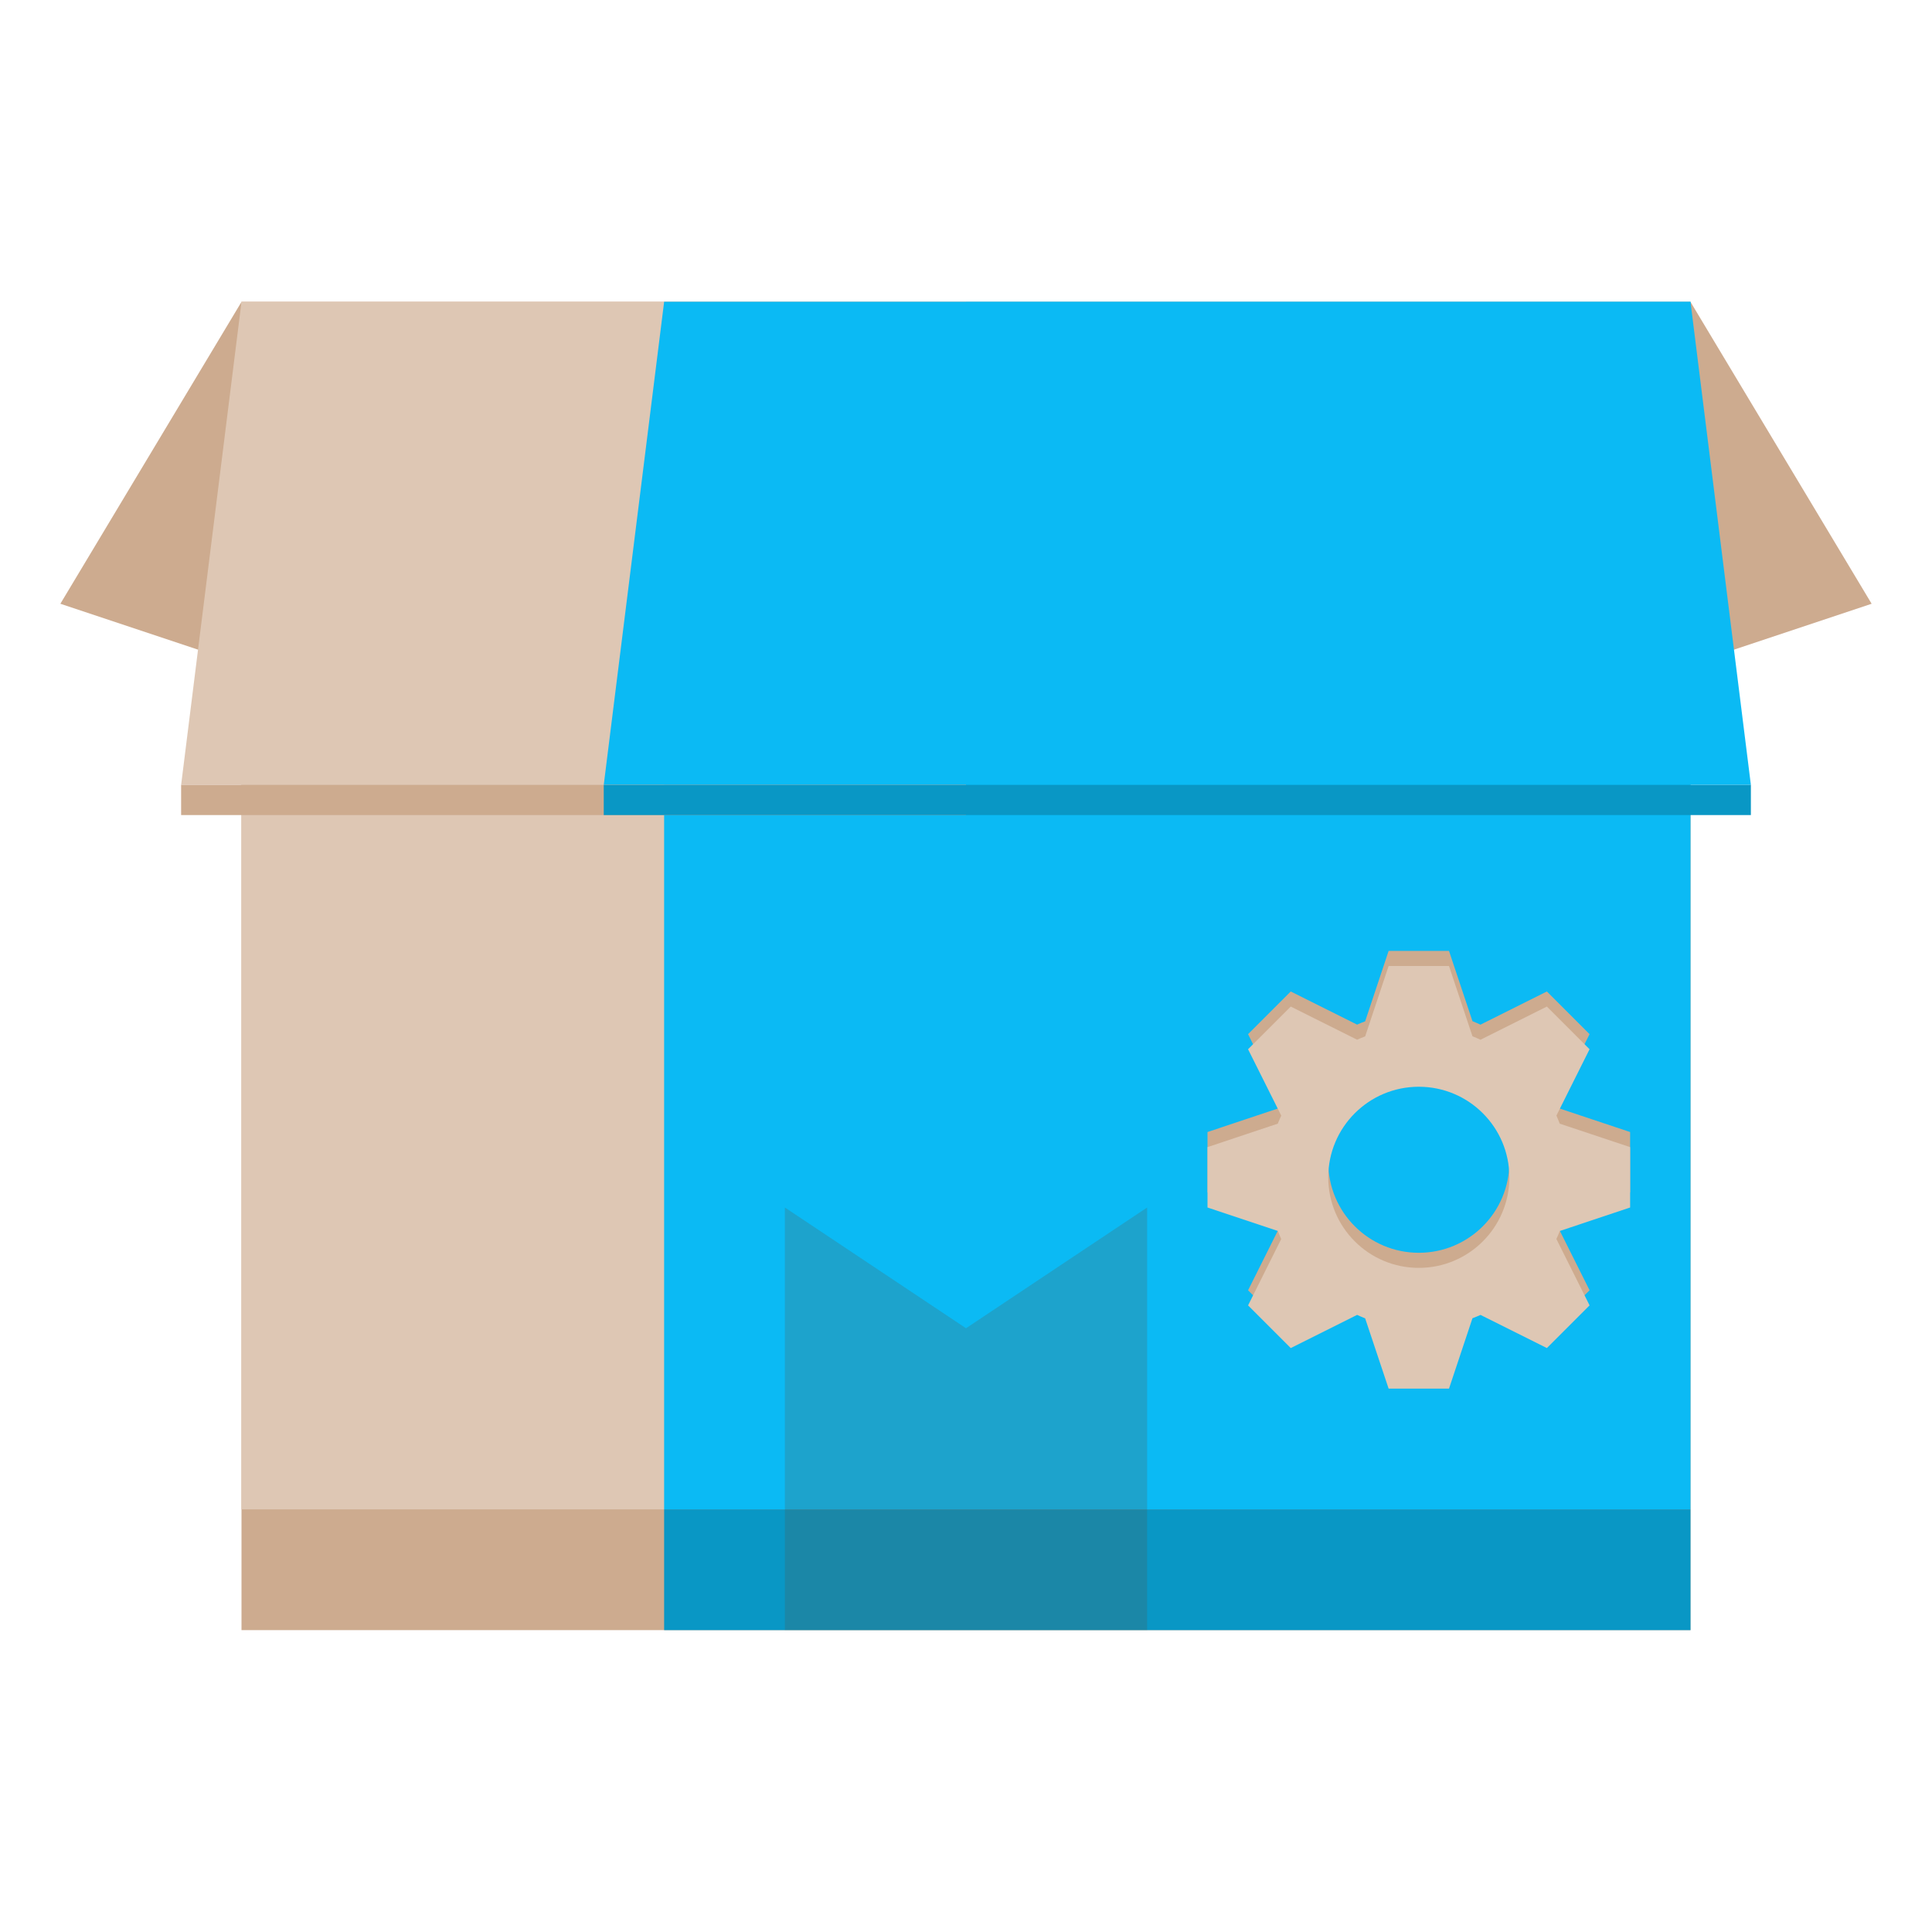
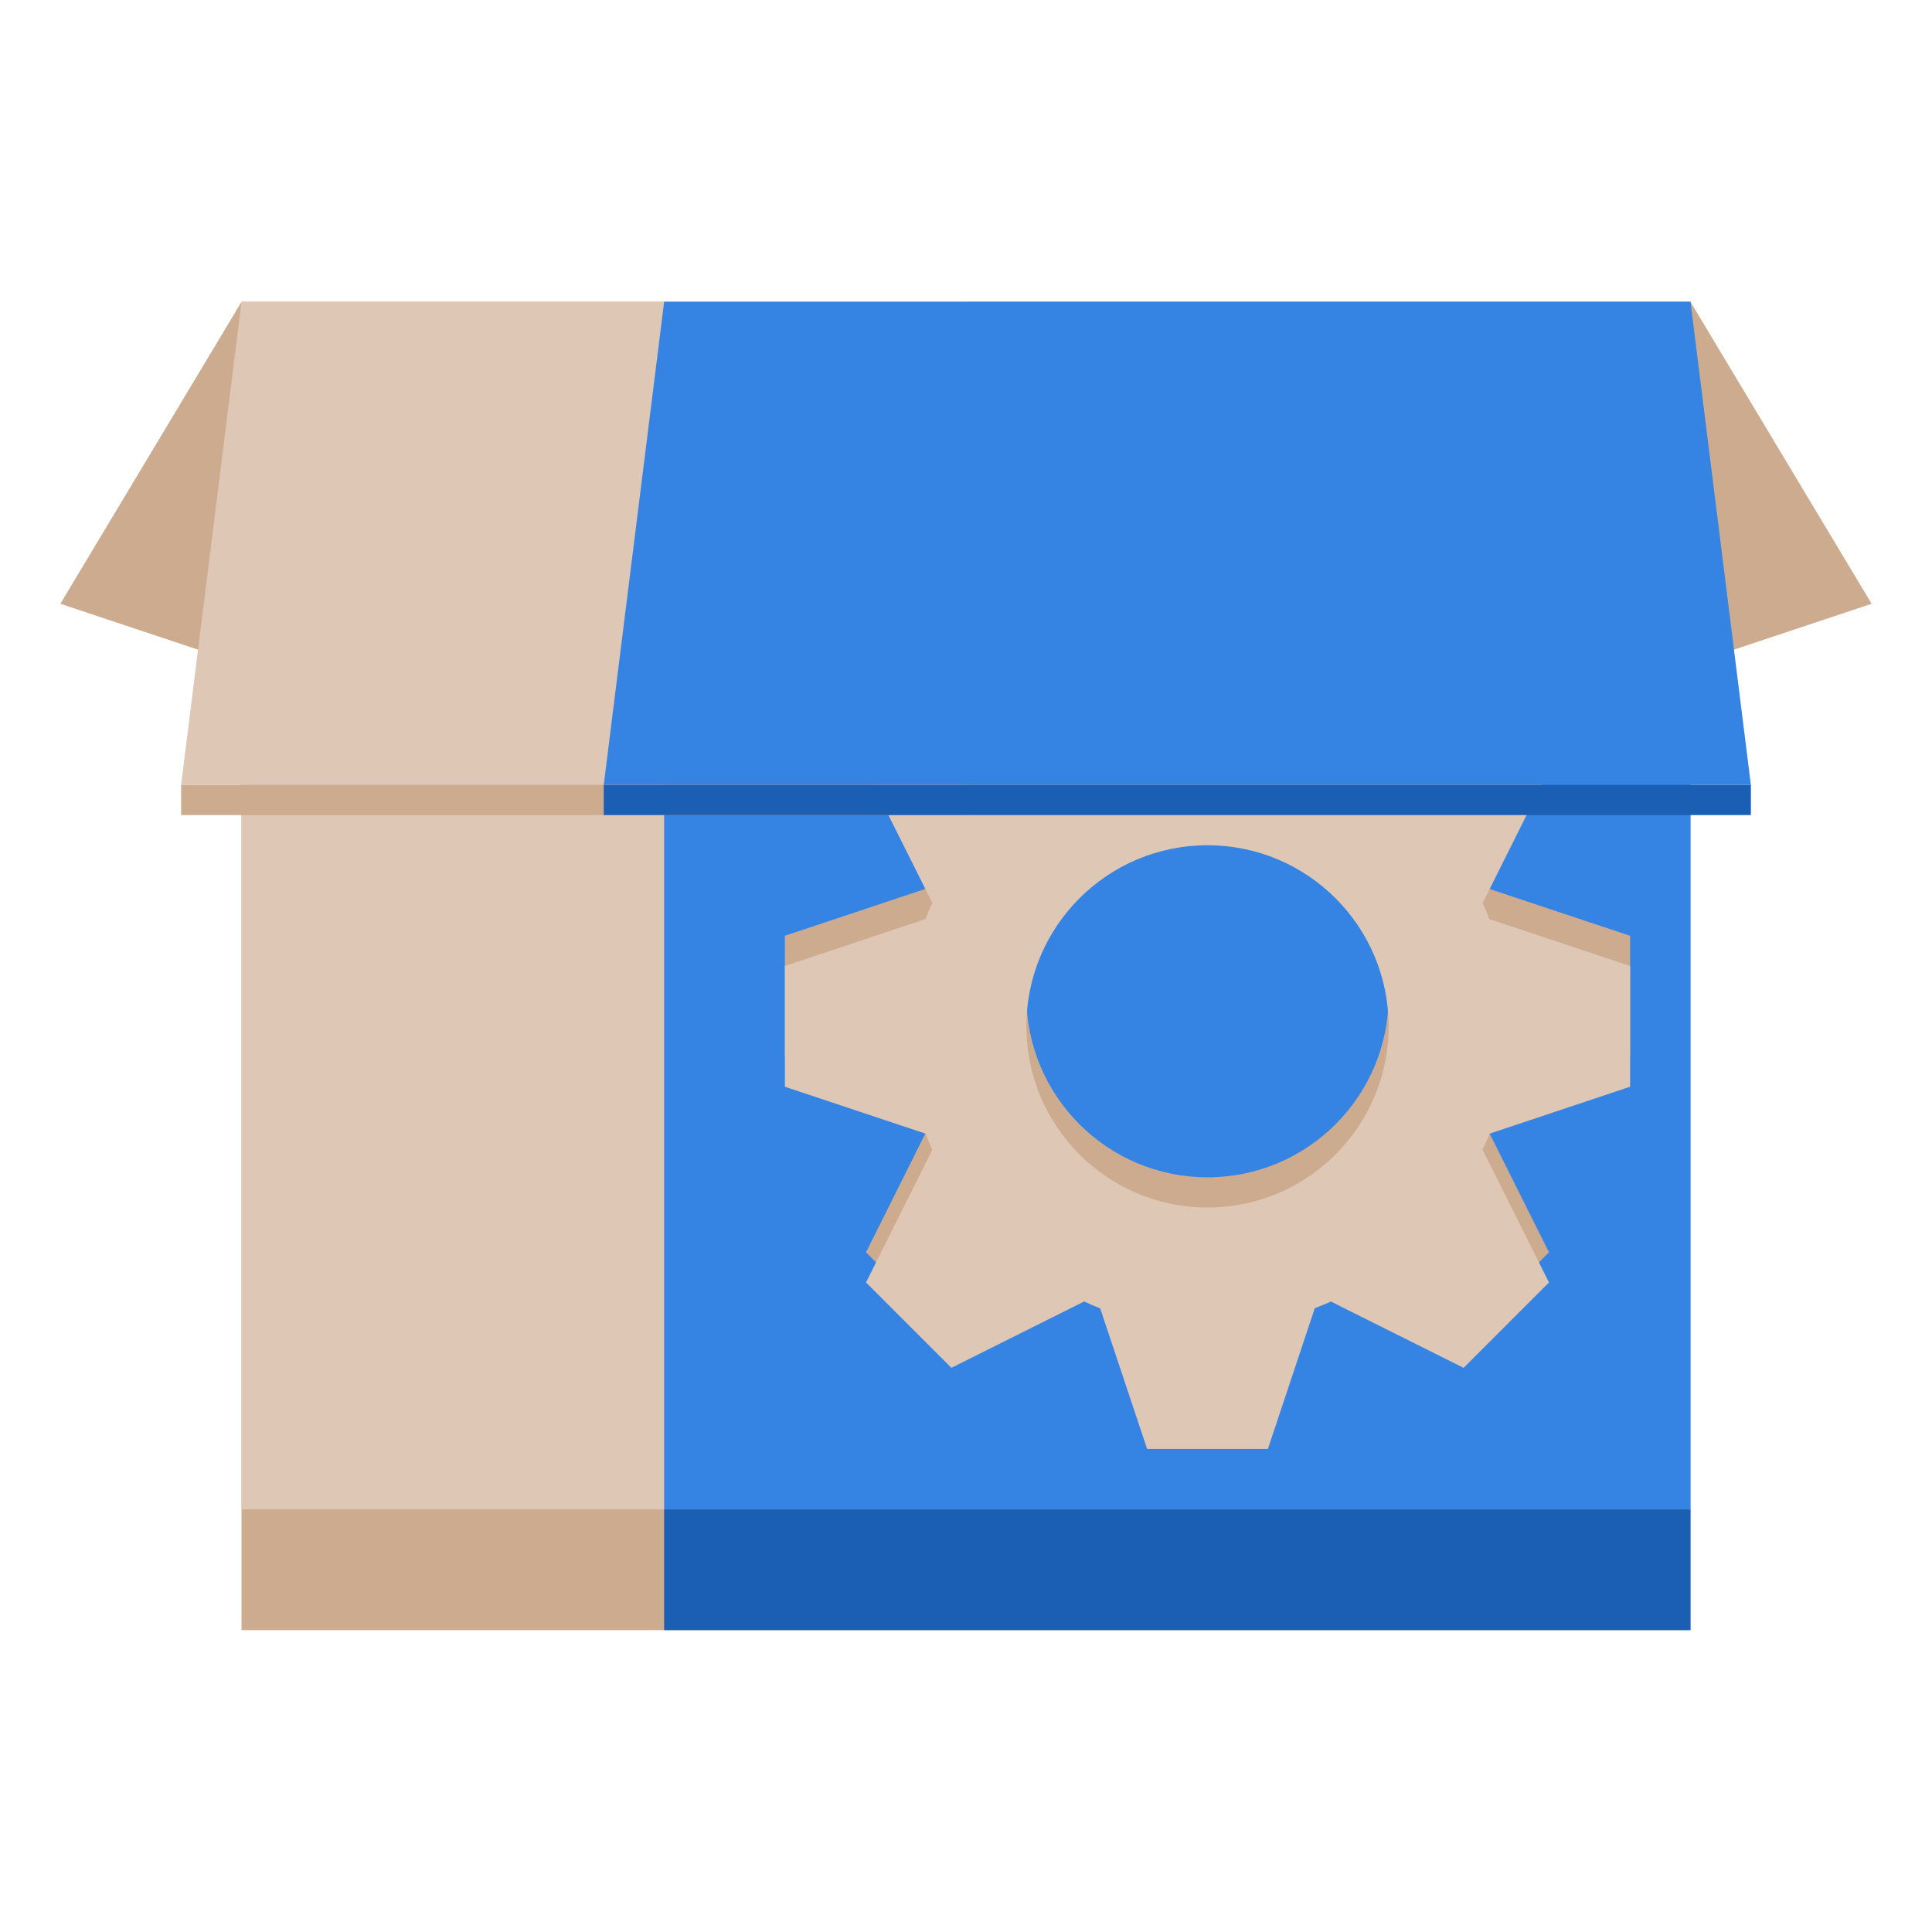
<svg xmlns="http://www.w3.org/2000/svg" version="1.1" viewBox="0 0 128 128">
-   <g transform="matrix(2,0,0,2,0,32)">
-     <path d="m8-6-6 10 6 2z" fill="#cdab8f" />
-     <path d="m56-6 6 10-6 2z" fill="#cdab8f" />
-     <rect x="8" y="-6" width="48" height="44" ry="0" fill="#cdab8f" />
-     <rect x="8" y="-6" width="48" height="40" ry="0" fill="#dec7b4" />
-     <rect x="22" y="-6" width="34" height="40" fill="#0bbaf4" />
-     <rect x="22" y="34" width="34" height="4" fill="#0997c5" />
-     <path d="m26 24v14h12v-14l-6 4z" fill="#63452c" opacity=".2" />
-     <path d="m8-6-2 16h26v-16z" fill="#dec7b4" />
-     <path d="m20 10h38l-2-16h-34z" fill="#0bbaf4" />
-     <rect x="6" y="10" width="26" height="1" fill="#cdab8f" />
-     <rect x="20" y="10" width="38" height="1" fill="#0997c5" />
-   </g>
-   <path d="m92 63-1.555 4.664c-0.18 0.068-0.359 0.141-0.535 0.219l-4.395-2.195-2.828 2.828 2.199 4.398c-0.082 0.175-0.159 0.352-0.23 0.531l-4.656 1.555v4l4.664 1.555c0.068 0.18 0.141 0.359 0.219 0.535l-2.195 4.395 2.828 2.828 4.398-2.199c0.175 0.082 0.352 0.159 0.531 0.23l1.555 4.656h4l1.555-4.664c0.18-0.068 0.359-0.141 0.535-0.219l4.395 2.195 2.828-2.828-2.199-4.398c0.082-0.175 0.159-0.352 0.23-0.531l4.656-1.555v-4l-4.664-1.555c-0.068-0.18-0.141-0.359-0.219-0.535l2.195-4.395-2.828-2.828-4.398 2.199c-0.175-0.082-0.352-0.159-0.531-0.23l-1.555-4.656zm2 8c3.314 0 6 2.686 6 6s-2.686 6-6 6-6-2.686-6-6 2.686-6 6-6z" fill="#cdab8f" />
-   <path d="m92 64-1.555 4.664c-0.18 0.068-0.359 0.141-0.535 0.219l-4.395-2.195-2.828 2.828 2.199 4.398c-0.082 0.175-0.159 0.352-0.23 0.531l-4.656 1.555v4l4.664 1.555c0.068 0.18 0.141 0.359 0.219 0.535l-2.195 4.395 2.828 2.828 4.398-2.199c0.175 0.082 0.352 0.159 0.531 0.23l1.555 4.656h4l1.555-4.664c0.18-0.068 0.359-0.141 0.535-0.219l4.395 2.195 2.828-2.828-2.199-4.398c0.082-0.175 0.159-0.352 0.23-0.531l4.656-1.555v-4l-4.664-1.555c-0.068-0.18-0.141-0.359-0.219-0.535l2.195-4.395-2.828-2.828-4.398 2.199c-0.175-0.082-0.352-0.159-0.531-0.23l-1.555-4.656zm2 8c3.314 0 6 2.686 6 6s-2.686 6-6 6-6-2.686-6-6 2.686-6 6-6z" fill="#dec7b4" />
+   <path d="m16 20-12 20 12 4z" fill="#cdab8f" stroke-width="2" />
+   <path d="m112 20 12 20-12 4z" fill="#cdab8f" stroke-width="2" />
+   <rect x="16" y="20" width="96" height="88" ry="0" fill="#cdab8f" stroke-width="2" />
+   <rect x="16" y="20" width="96" height="80" ry="0" fill="#dec7b4" stroke-width="2" />
+   <rect x="44" y="20" width="68" height="80" fill="#3584e4" stroke-width="2" />
+   <rect x="44" y="100" width="68" height="8" fill="#1a5fb4" stroke-width="2" />
+   <path d="m16 20-4 32h52v-32z" fill="#dec7b4" stroke-width="2" />
+   <path d="m76 38-3.109 9.328c-0.361 0.136-0.718 0.281-1.07 0.438l-8.789-4.391-5.656 5.656 4.398 8.797c-0.164 0.35-0.318 0.704-0.461 1.062l-9.312 3.109v8l9.328 3.109c0.136 0.361 0.281 0.718 0.438 1.07l-4.391 8.789 5.656 5.656 8.797-4.398c0.35 0.164 0.704 0.318 1.062 0.461l3.109 9.312h8l3.109-9.328c0.361-0.136 0.718-0.281 1.07-0.438l8.789 4.391 5.656-5.656-4.398-8.797c0.164-0.35 0.318-0.704 0.461-1.062l9.312-3.109v-8l-9.328-3.109c-0.135-0.361-0.281-0.718-0.438-1.07l4.391-8.789-5.656-5.656-8.797 4.398c-0.35-0.164-0.704-0.318-1.062-0.461l-3.109-9.312zm4 16c6.627 0 12 5.373 12 12s-5.373 12-12 12-12-5.373-12-12 5.373-12 12-12z" fill="#cdab8f" stroke-width="2" />
+   <path d="m76 40-3.109 9.328c-0.361 0.136-0.718 0.281-1.07 0.438l-8.789-4.391-5.656 5.656 4.398 8.797c-0.164 0.35-0.318 0.704-0.461 1.062l-9.312 3.109v8l9.328 3.109c0.136 0.361 0.281 0.718 0.438 1.07l-4.391 8.789 5.656 5.656 8.797-4.398c0.35 0.164 0.704 0.318 1.062 0.461l3.109 9.312h8l3.109-9.328c0.361-0.136 0.718-0.281 1.07-0.438l8.789 4.391 5.656-5.656-4.398-8.797c0.164-0.35 0.318-0.704 0.461-1.062l9.312-3.109v-8l-9.328-3.109c-0.135-0.361-0.281-0.718-0.438-1.07l4.391-8.789-5.656-5.656-8.797 4.398c-0.35-0.164-0.704-0.318-1.062-0.461l-3.109-9.312zm4 16c6.627 0 12 5.373 12 12s-5.373 12-12 12-12-5.373-12-12 5.373-12 12-12z" fill="#dec7b4" stroke-width="2" />
+   <path d="m40 52h76l-4-32h-68z" fill="#3584e4" stroke-width="2" />
+   <rect x="12" y="52" width="52" height="2" fill="#cdab8f" stroke-width="2" />
+   <rect x="40" y="52" width="76" height="2" fill="#1a5fb4" stroke-width="2" />
</svg>
